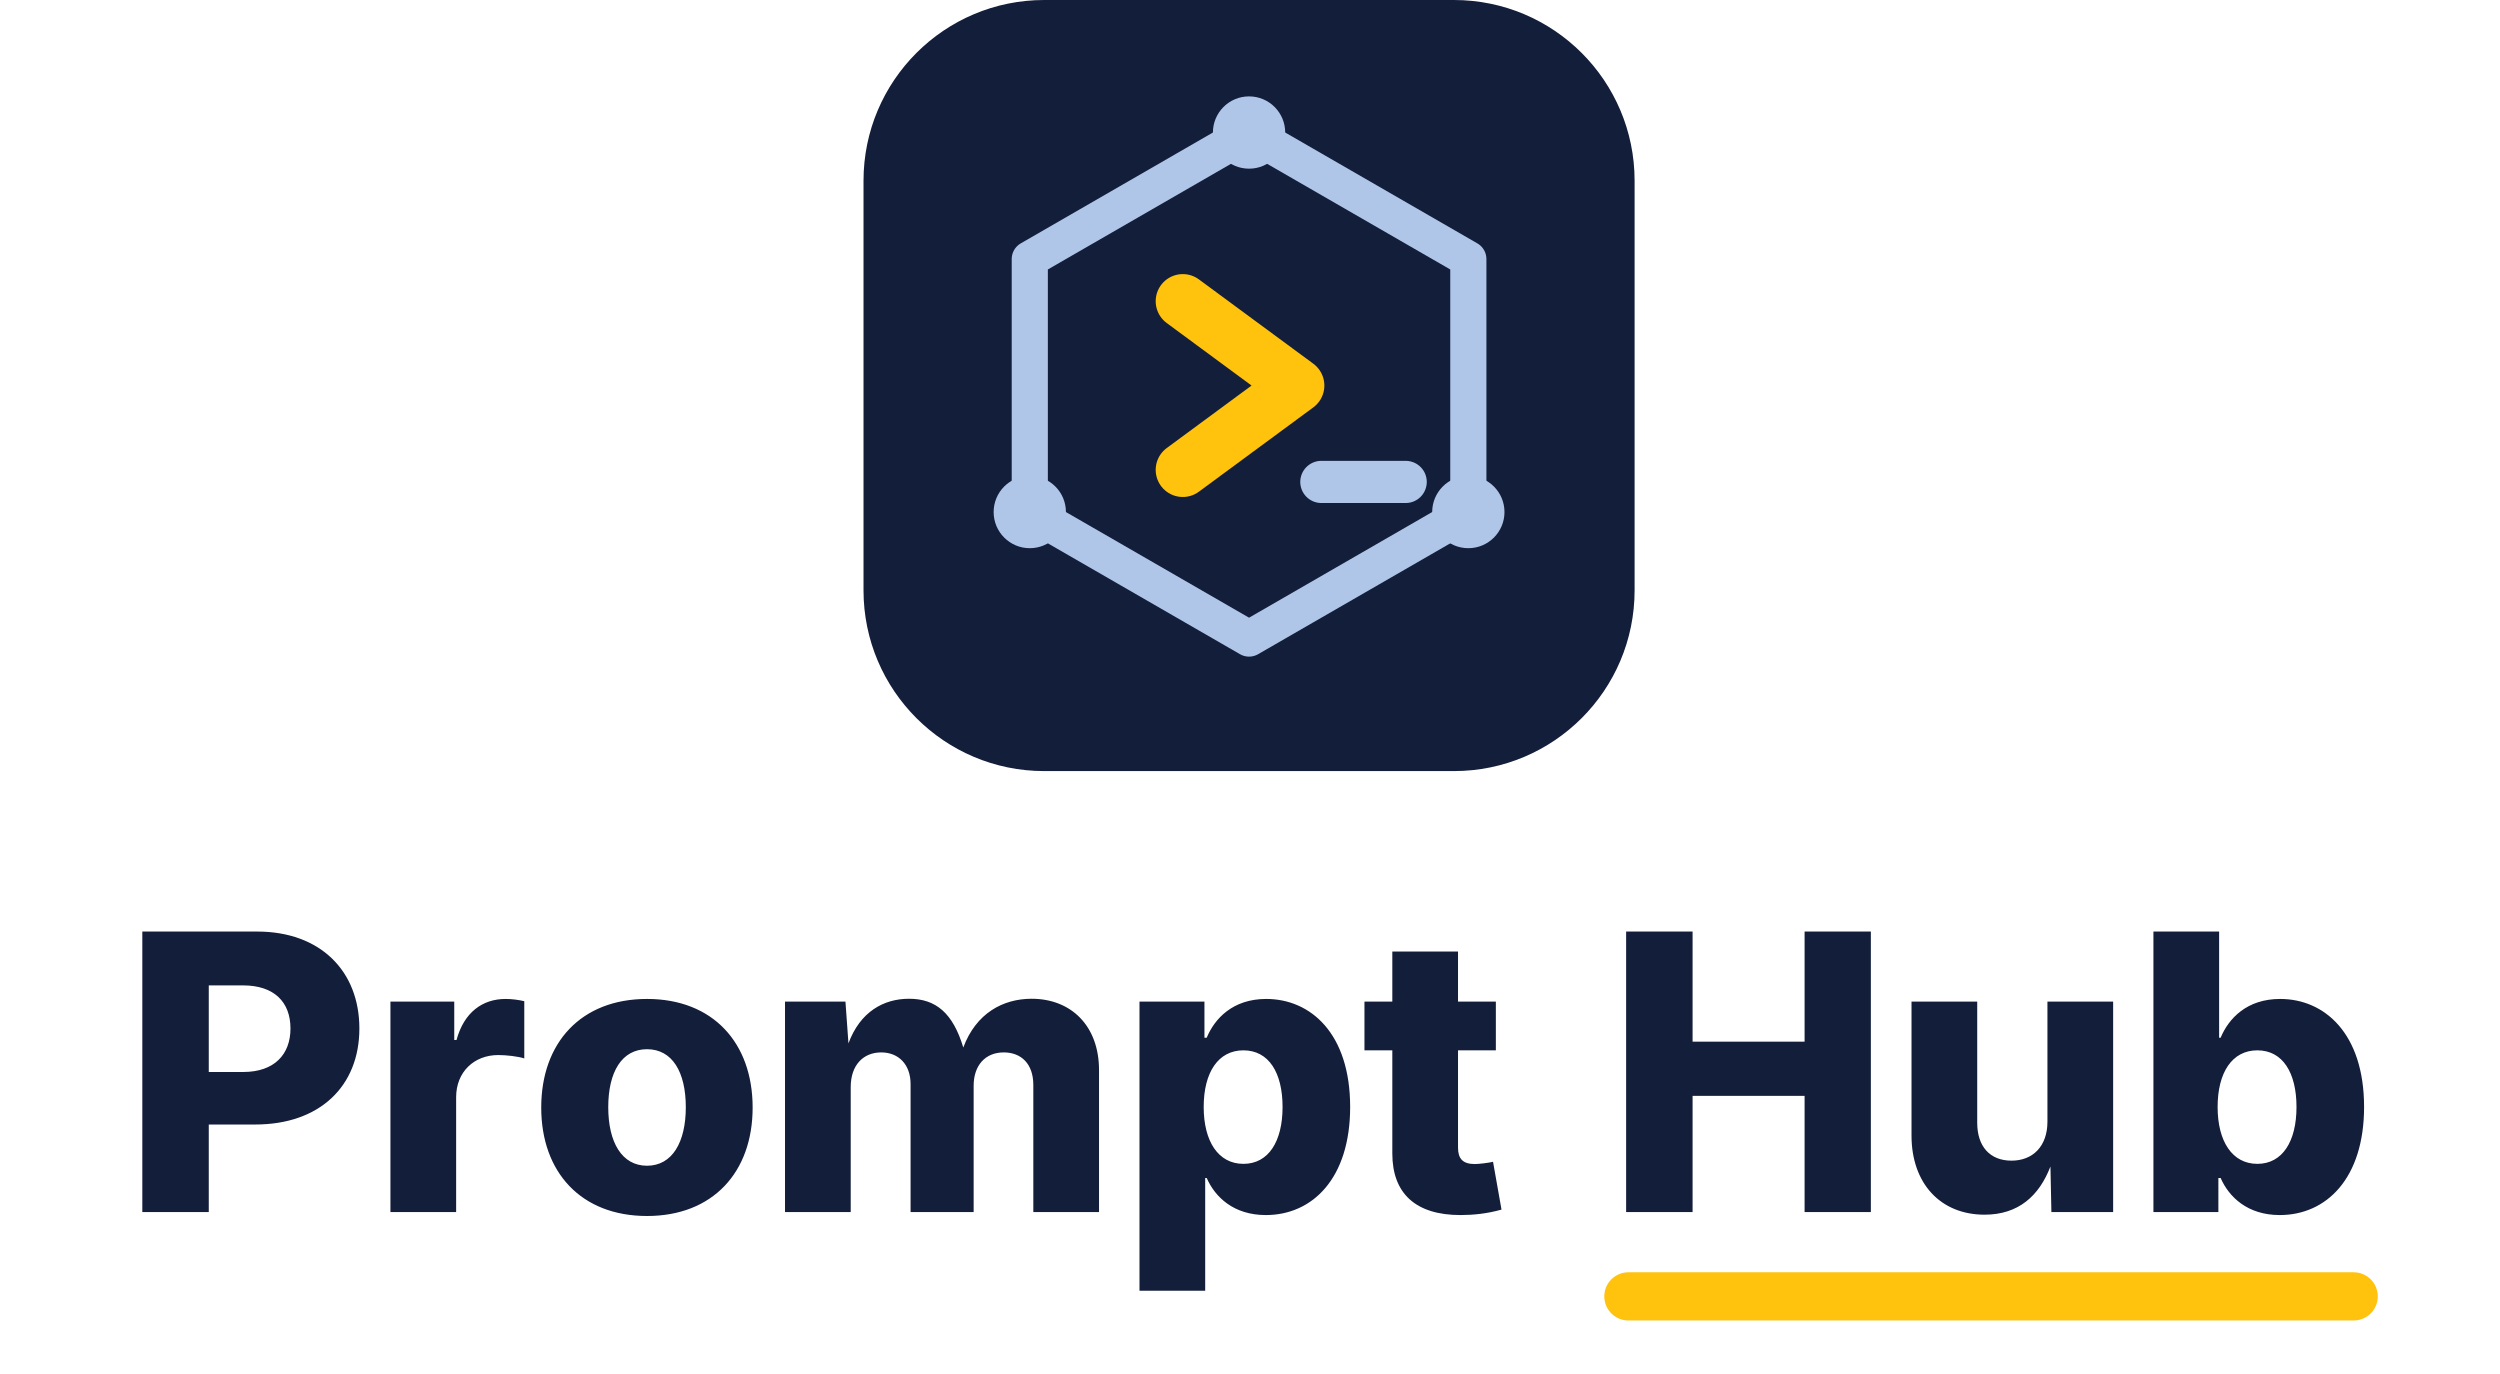
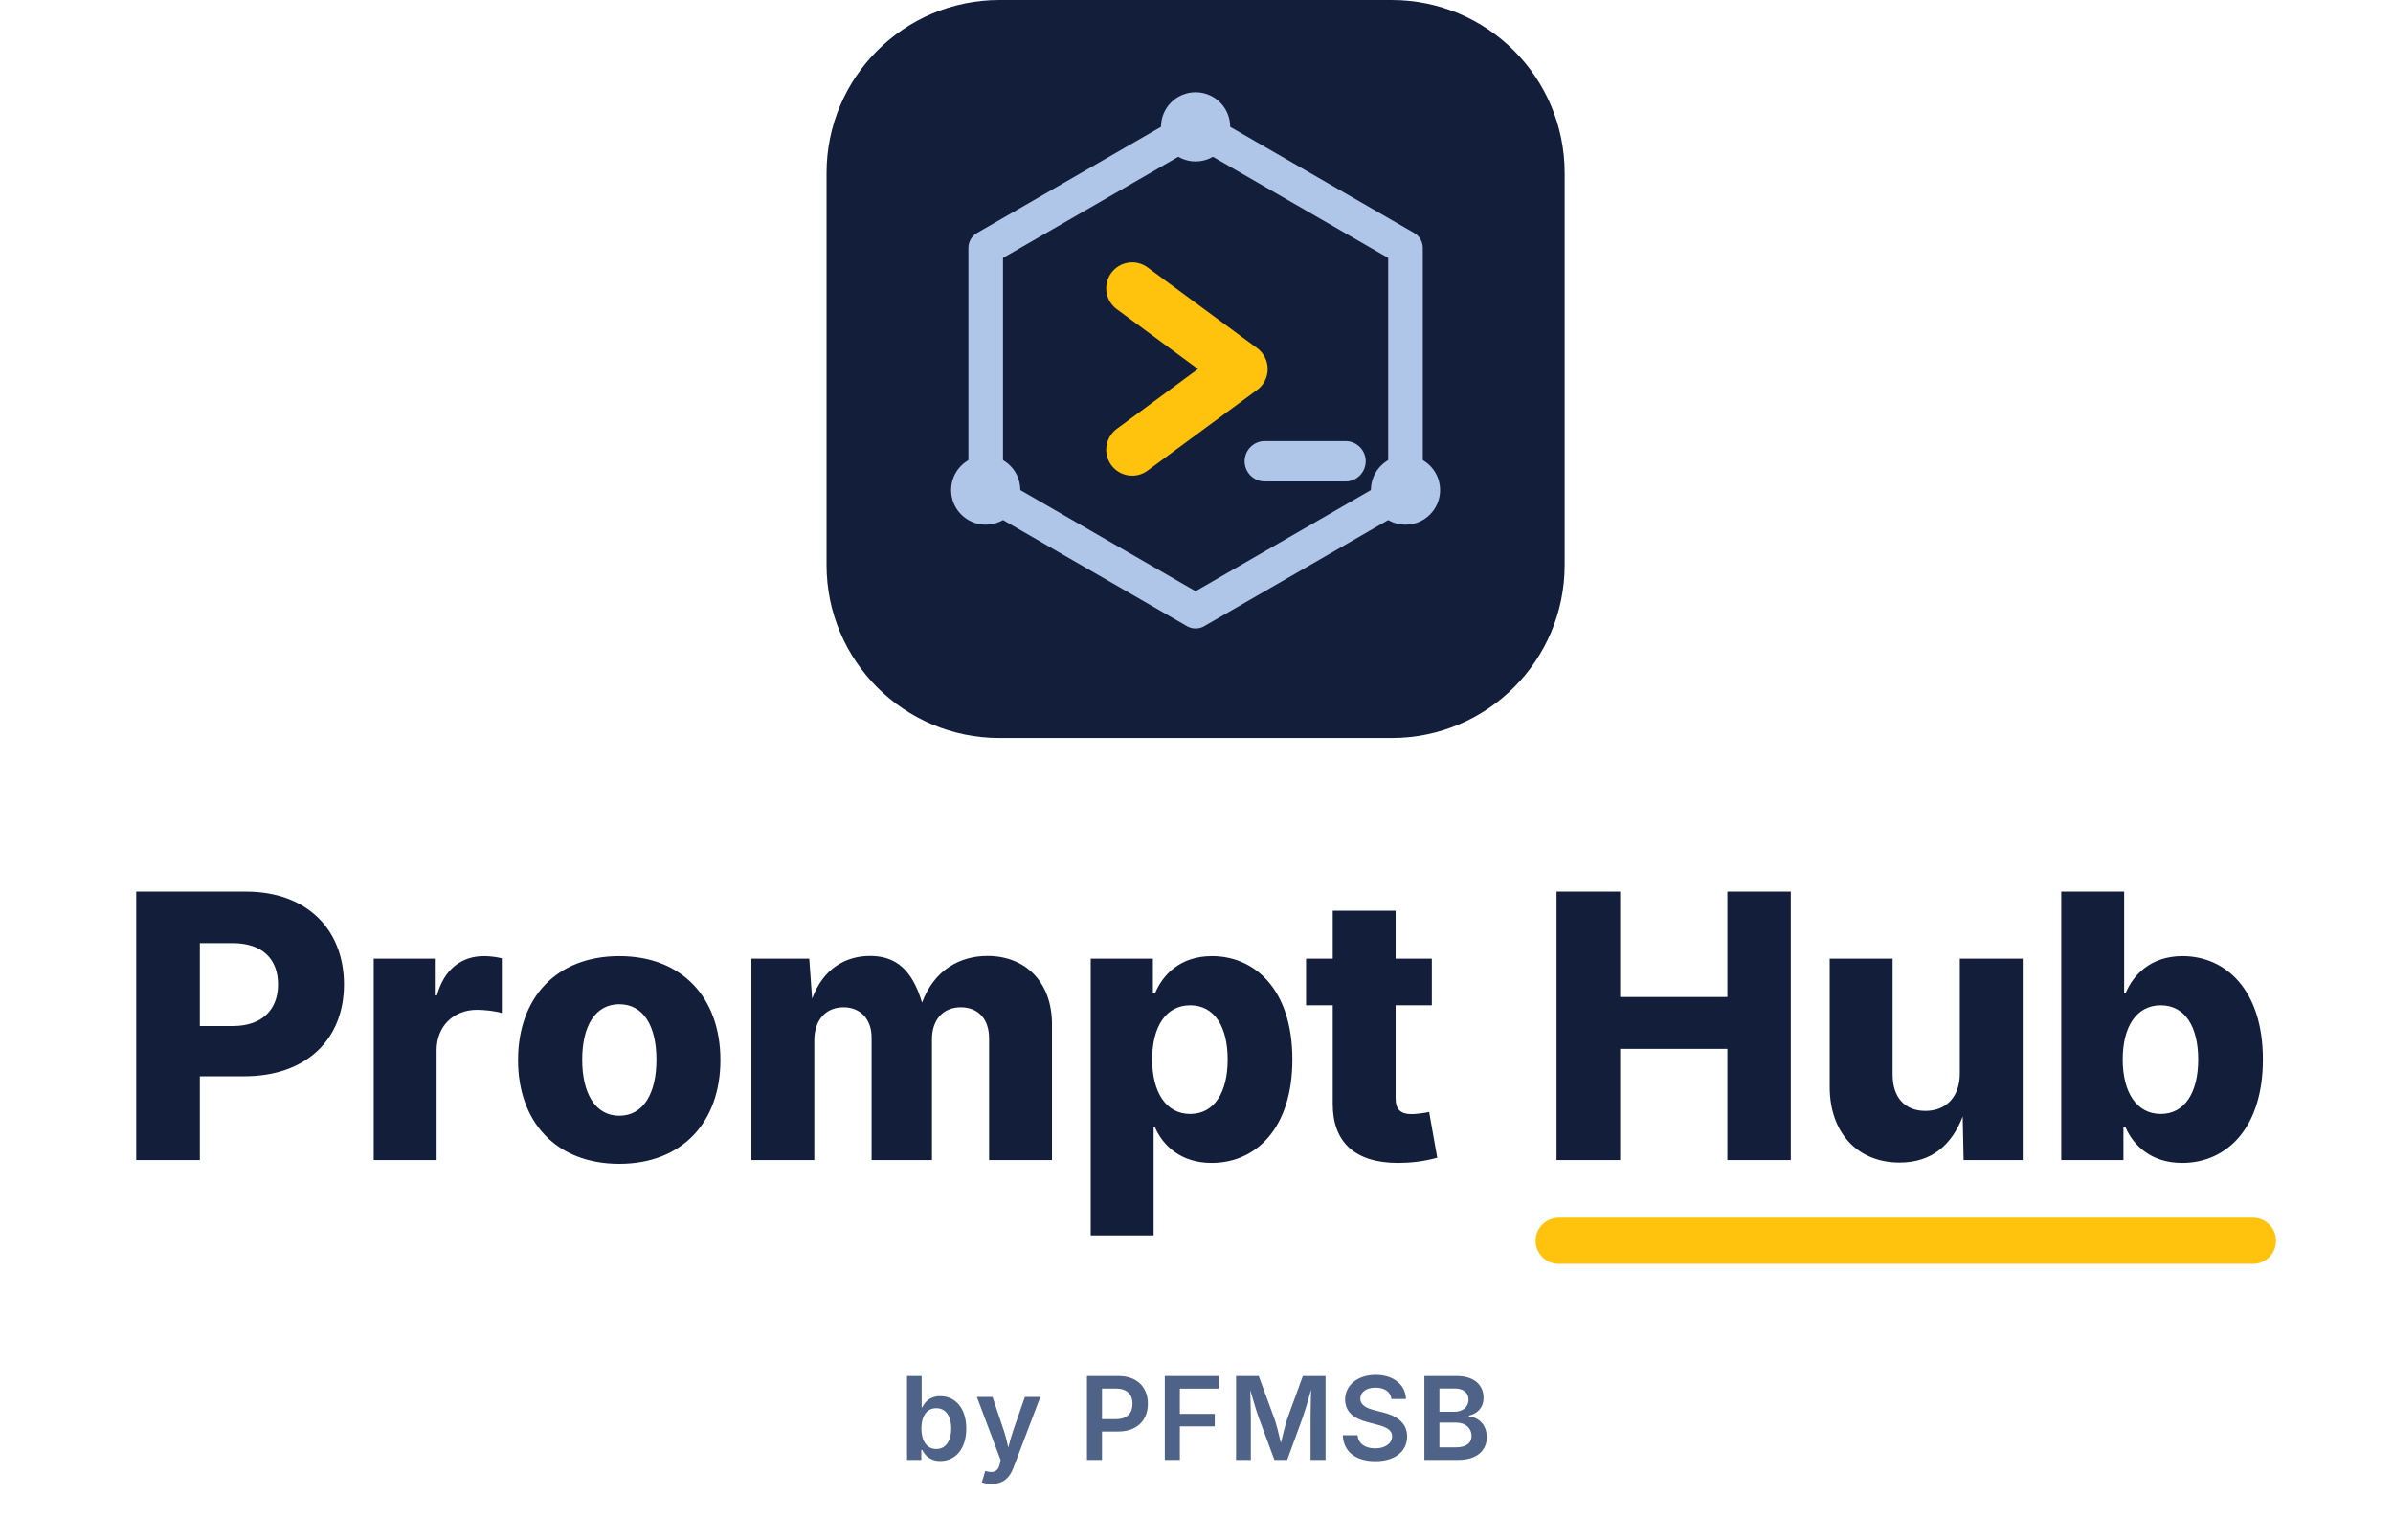
- <svg xmlns="http://www.w3.org/2000/svg" viewBox="0 0 415 228" width="415" height="228">
+ <svg xmlns="http://www.w3.org/2000/svg" viewBox="0 0 415 267" width="415" height="267">
  <g transform="translate(143.3438 0)">
    <rect width="128" height="128" rx="30" fill="#131E3A" />
    <g fill="none" stroke-linejoin="round" stroke-linecap="round">
      <path d="M64 22 L100.4 43 V85 L64 106 L27.6 85 V43 Z" stroke="#AFC6E9" stroke-width="6" />
      <path d="M53 50 L72 64 L53 78" stroke="#FFC20D" stroke-width="9" />
      <path d="M76 80 H90" stroke="#AFC6E9" stroke-width="7" />
    </g>
    <g fill="#AFC6E9">
      <circle cx="64" cy="22" r="6" />
      <circle cx="27.6" cy="85" r="6" />
      <circle cx="100.4" cy="85" r="6" />
    </g>
  </g>
  <path d="M3.625 0.0H14.656V-14.531H22.375C33.062 -14.531 39.656 -20.875 39.656 -30.469C39.656 -40.0 33.188 -46.562 22.688 -46.562H3.625ZM14.656 -23.25V-37.625H20.344C25.531 -37.625 28.219 -34.844 28.219 -30.469C28.219 -26.156 25.531 -23.25 20.375 -23.25ZM44.812 0.0H55.719V-19.062C55.719 -23.25 58.688 -26.062 62.719 -26.062C64.031 -26.062 66.0 -25.844 67.031 -25.5V-35.0C66.125 -35.219 64.969 -35.375 63.938 -35.375C60.094 -35.375 57.031 -33.156 55.781 -28.562H55.406V-34.938H44.812ZM87.406 0.656C98.312 0.656 104.938 -6.594 104.938 -17.344C104.938 -28.125 98.312 -35.375 87.406 -35.375C76.469 -35.375 69.844 -28.125 69.844 -17.344C69.844 -6.594 76.469 0.656 87.406 0.656ZM87.406 -7.688C83.219 -7.688 80.969 -11.594 80.969 -17.406C80.969 -23.25 83.219 -27.031 87.406 -27.031C91.594 -27.031 93.844 -23.25 93.844 -17.406C93.844 -11.594 91.594 -7.688 87.406 -7.688ZM110.312 0.0H121.219V-20.75C121.219 -24.406 123.312 -26.5 126.281 -26.5C129.188 -26.5 131.156 -24.469 131.156 -21.25V0.0H141.625V-20.969C141.625 -24.312 143.531 -26.5 146.625 -26.5C149.5 -26.5 151.531 -24.625 151.531 -21.094V0.0H162.438V-23.562C162.438 -30.938 157.781 -35.406 151.25 -35.406C146.531 -35.406 142.031 -33.031 139.906 -27.312C138.188 -33.031 135.344 -35.406 130.906 -35.406C126.688 -35.406 122.781 -33.25 120.844 -28.0L120.344 -34.938H110.312ZM169.156 13.062H180.062V-5.656H180.312C181.688 -2.5 184.781 0.5 190.125 0.5C197.875 0.5 204.125 -5.594 204.125 -17.438C204.125 -29.688 197.531 -35.375 190.188 -35.375C184.625 -35.375 181.625 -32.094 180.312 -28.938H179.938V-34.938H169.156ZM186.406 -8.0C182.25 -8.0 179.812 -11.719 179.812 -17.438C179.812 -23.219 182.25 -26.844 186.406 -26.844C190.625 -26.844 192.906 -23.125 192.906 -17.438C192.906 -11.75 190.594 -8.0 186.406 -8.0ZM228.312 -34.938H222.031V-43.25H211.125V-34.938H206.5V-26.844H211.125V-9.719C211.125 -3.062 215.031 0.5 222.438 0.5C224.5 0.5 226.812 0.281 229.25 -0.406L227.844 -8.344C227.25 -8.188 225.562 -7.969 224.812 -7.969C222.844 -7.969 222.031 -8.844 222.031 -10.688V-26.844H228.312Z" transform="translate(20.0 201.2)" fill="#131E3A" />
  <path d="M3.625 0.0H14.656V-19.281H33.25V0.0H44.25V-46.562H33.25V-28.281H14.656V-46.562H3.625ZM63.125 0.438C68.75 0.438 72.188 -2.688 74.062 -7.562L74.219 0.0H84.469V-34.938H73.562V-15.0C73.562 -10.938 71.156 -8.531 67.594 -8.531C64.031 -8.531 61.906 -10.875 61.906 -14.812V-34.938H51.0V-12.688C51.0 -4.781 55.781 0.438 63.125 0.438ZM112.125 0.5C119.875 0.5 126.125 -5.594 126.125 -17.438C126.125 -29.688 119.531 -35.375 112.188 -35.375C106.625 -35.375 103.625 -32.094 102.312 -28.938H102.062V-46.562H91.156V0.0H101.938V-5.656H102.312C103.688 -2.5 106.781 0.5 112.125 0.5ZM108.406 -8.0C104.25 -8.0 101.812 -11.719 101.812 -17.438C101.812 -23.219 104.25 -26.844 108.406 -26.844C112.625 -26.844 114.906 -23.125 114.906 -17.438C114.906 -11.75 112.594 -8.0 108.406 -8.0Z" transform="translate(266.3125 201.2)" fill="#131E3A" />
  <rect x="266.312" y="211.2" width="128.4" height="8" rx="4" fill="#FFC20D" />
+   <path d="M7.109 0.195C9.697 0.195 11.621 -1.855 11.621 -5.439C11.621 -9.072 9.639 -11.055 7.119 -11.055C5.176 -11.055 4.375 -9.883 3.994 -9.111H3.887V-14.551H1.348V0.0H3.828V-1.729H3.994C4.385 -0.938 5.234 0.195 7.109 0.195ZM6.426 -1.895C4.766 -1.895 3.838 -3.32 3.838 -5.449C3.838 -7.578 4.746 -8.965 6.426 -8.965C8.145 -8.965 9.014 -7.48 9.014 -5.449C9.014 -3.398 8.125 -1.895 6.426 -1.895ZM14.321 3.896C14.662 4.033 15.297 4.16 16.02 4.16C17.993 4.16 19.116 3.154 19.78 1.406L24.467 -10.918H21.782L19.721 -4.98C19.399 -4.043 19.155 -3.096 18.911 -2.139C18.696 -3.096 18.481 -4.033 18.168 -4.98L16.176 -10.918H13.461L17.582 0.039L17.426 0.732C17.163 1.982 16.362 2.295 15.219 1.992L14.916 1.914ZM32.552 0.0H35.159V-4.922H37.952C41.312 -4.922 43.118 -6.943 43.118 -9.736C43.118 -12.51 41.341 -14.551 37.991 -14.551H32.552ZM35.159 -7.07V-12.363H37.591C39.583 -12.363 40.452 -11.289 40.452 -9.736C40.452 -8.184 39.583 -7.07 37.611 -7.07ZM46.052 0.0H48.66V-5.82H54.714V-7.988H48.66V-12.354H55.369V-14.551H46.052ZM58.41 0.0H60.969V-7.344C60.969 -8.447 60.91 -10.459 60.871 -12.109C61.408 -10.234 61.994 -8.291 62.336 -7.344L65.061 0.0H67.277L69.963 -7.344C70.305 -8.32 70.92 -10.322 71.418 -12.188C71.389 -10.459 71.33 -8.428 71.33 -7.344V0.0H73.928V-14.551H69.992L67.258 -7.041C66.975 -6.172 66.525 -4.375 66.184 -2.939C65.852 -4.395 65.393 -6.182 65.1 -7.041L62.336 -14.551H58.41ZM82.565 0.225C86.041 0.225 88.073 -1.523 88.073 -4.082C88.073 -6.621 85.954 -7.744 83.795 -8.262L82.438 -8.613C81.256 -8.906 79.957 -9.395 79.957 -10.615C79.957 -11.719 80.954 -12.529 82.594 -12.529C84.166 -12.529 85.221 -11.807 85.348 -10.566H87.877C87.809 -12.998 85.739 -14.746 82.633 -14.746C79.586 -14.746 77.321 -13.027 77.321 -10.459C77.321 -8.408 78.756 -7.178 81.188 -6.553L82.838 -6.123C84.411 -5.713 85.465 -5.234 85.465 -4.102C85.465 -2.852 84.264 -2.002 82.545 -2.002C80.905 -2.002 79.606 -2.744 79.489 -4.277H76.92C77.037 -1.406 79.176 0.225 82.565 0.225ZM91.065 0.0H96.934C100.264 0.0 101.895 -1.699 101.895 -3.965C101.895 -6.162 100.333 -7.451 98.79 -7.529V-7.676C100.206 -8.008 101.329 -9.004 101.329 -10.771C101.329 -12.93 99.776 -14.551 96.632 -14.551H91.065ZM93.673 -2.178V-6.465H96.612C98.233 -6.465 99.249 -5.459 99.249 -4.16C99.249 -3.008 98.448 -2.178 96.524 -2.178ZM93.673 -8.35V-12.383H96.358C97.921 -12.383 98.721 -11.562 98.721 -10.439C98.721 -9.15 97.677 -8.35 96.3 -8.35Z" transform="translate(155.9518 253.2)" fill="#4F6288" />
</svg>
